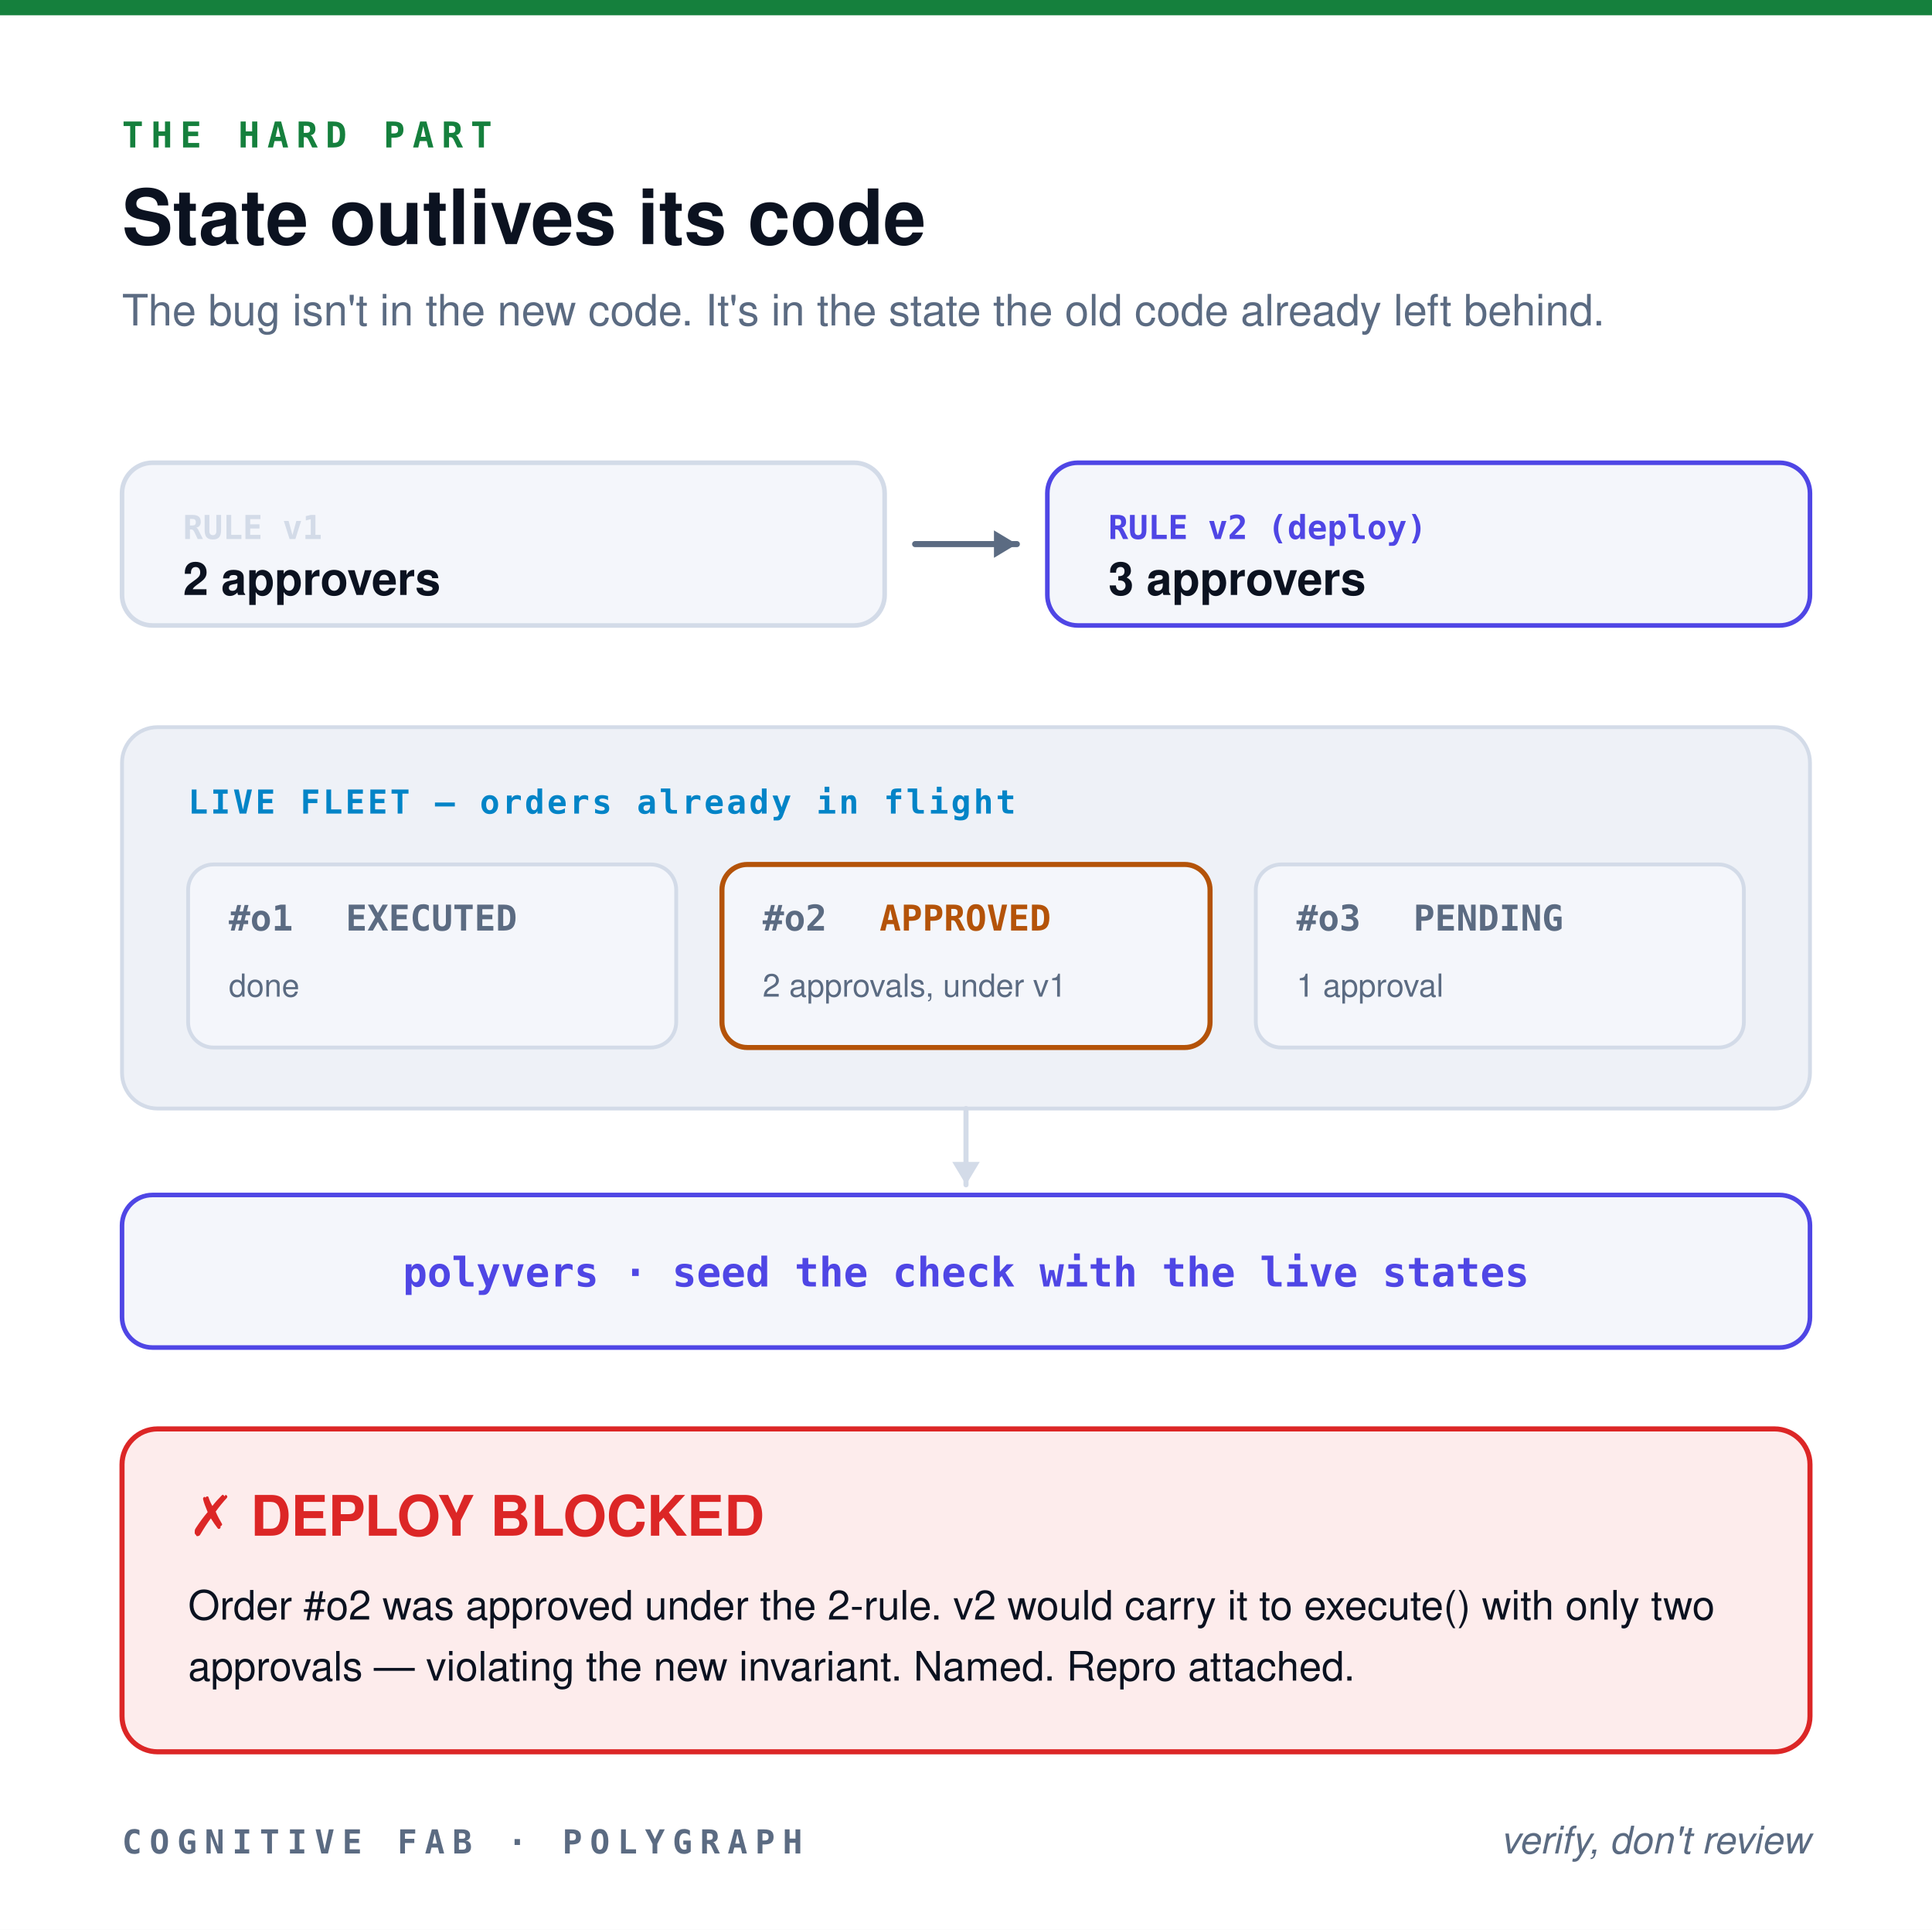
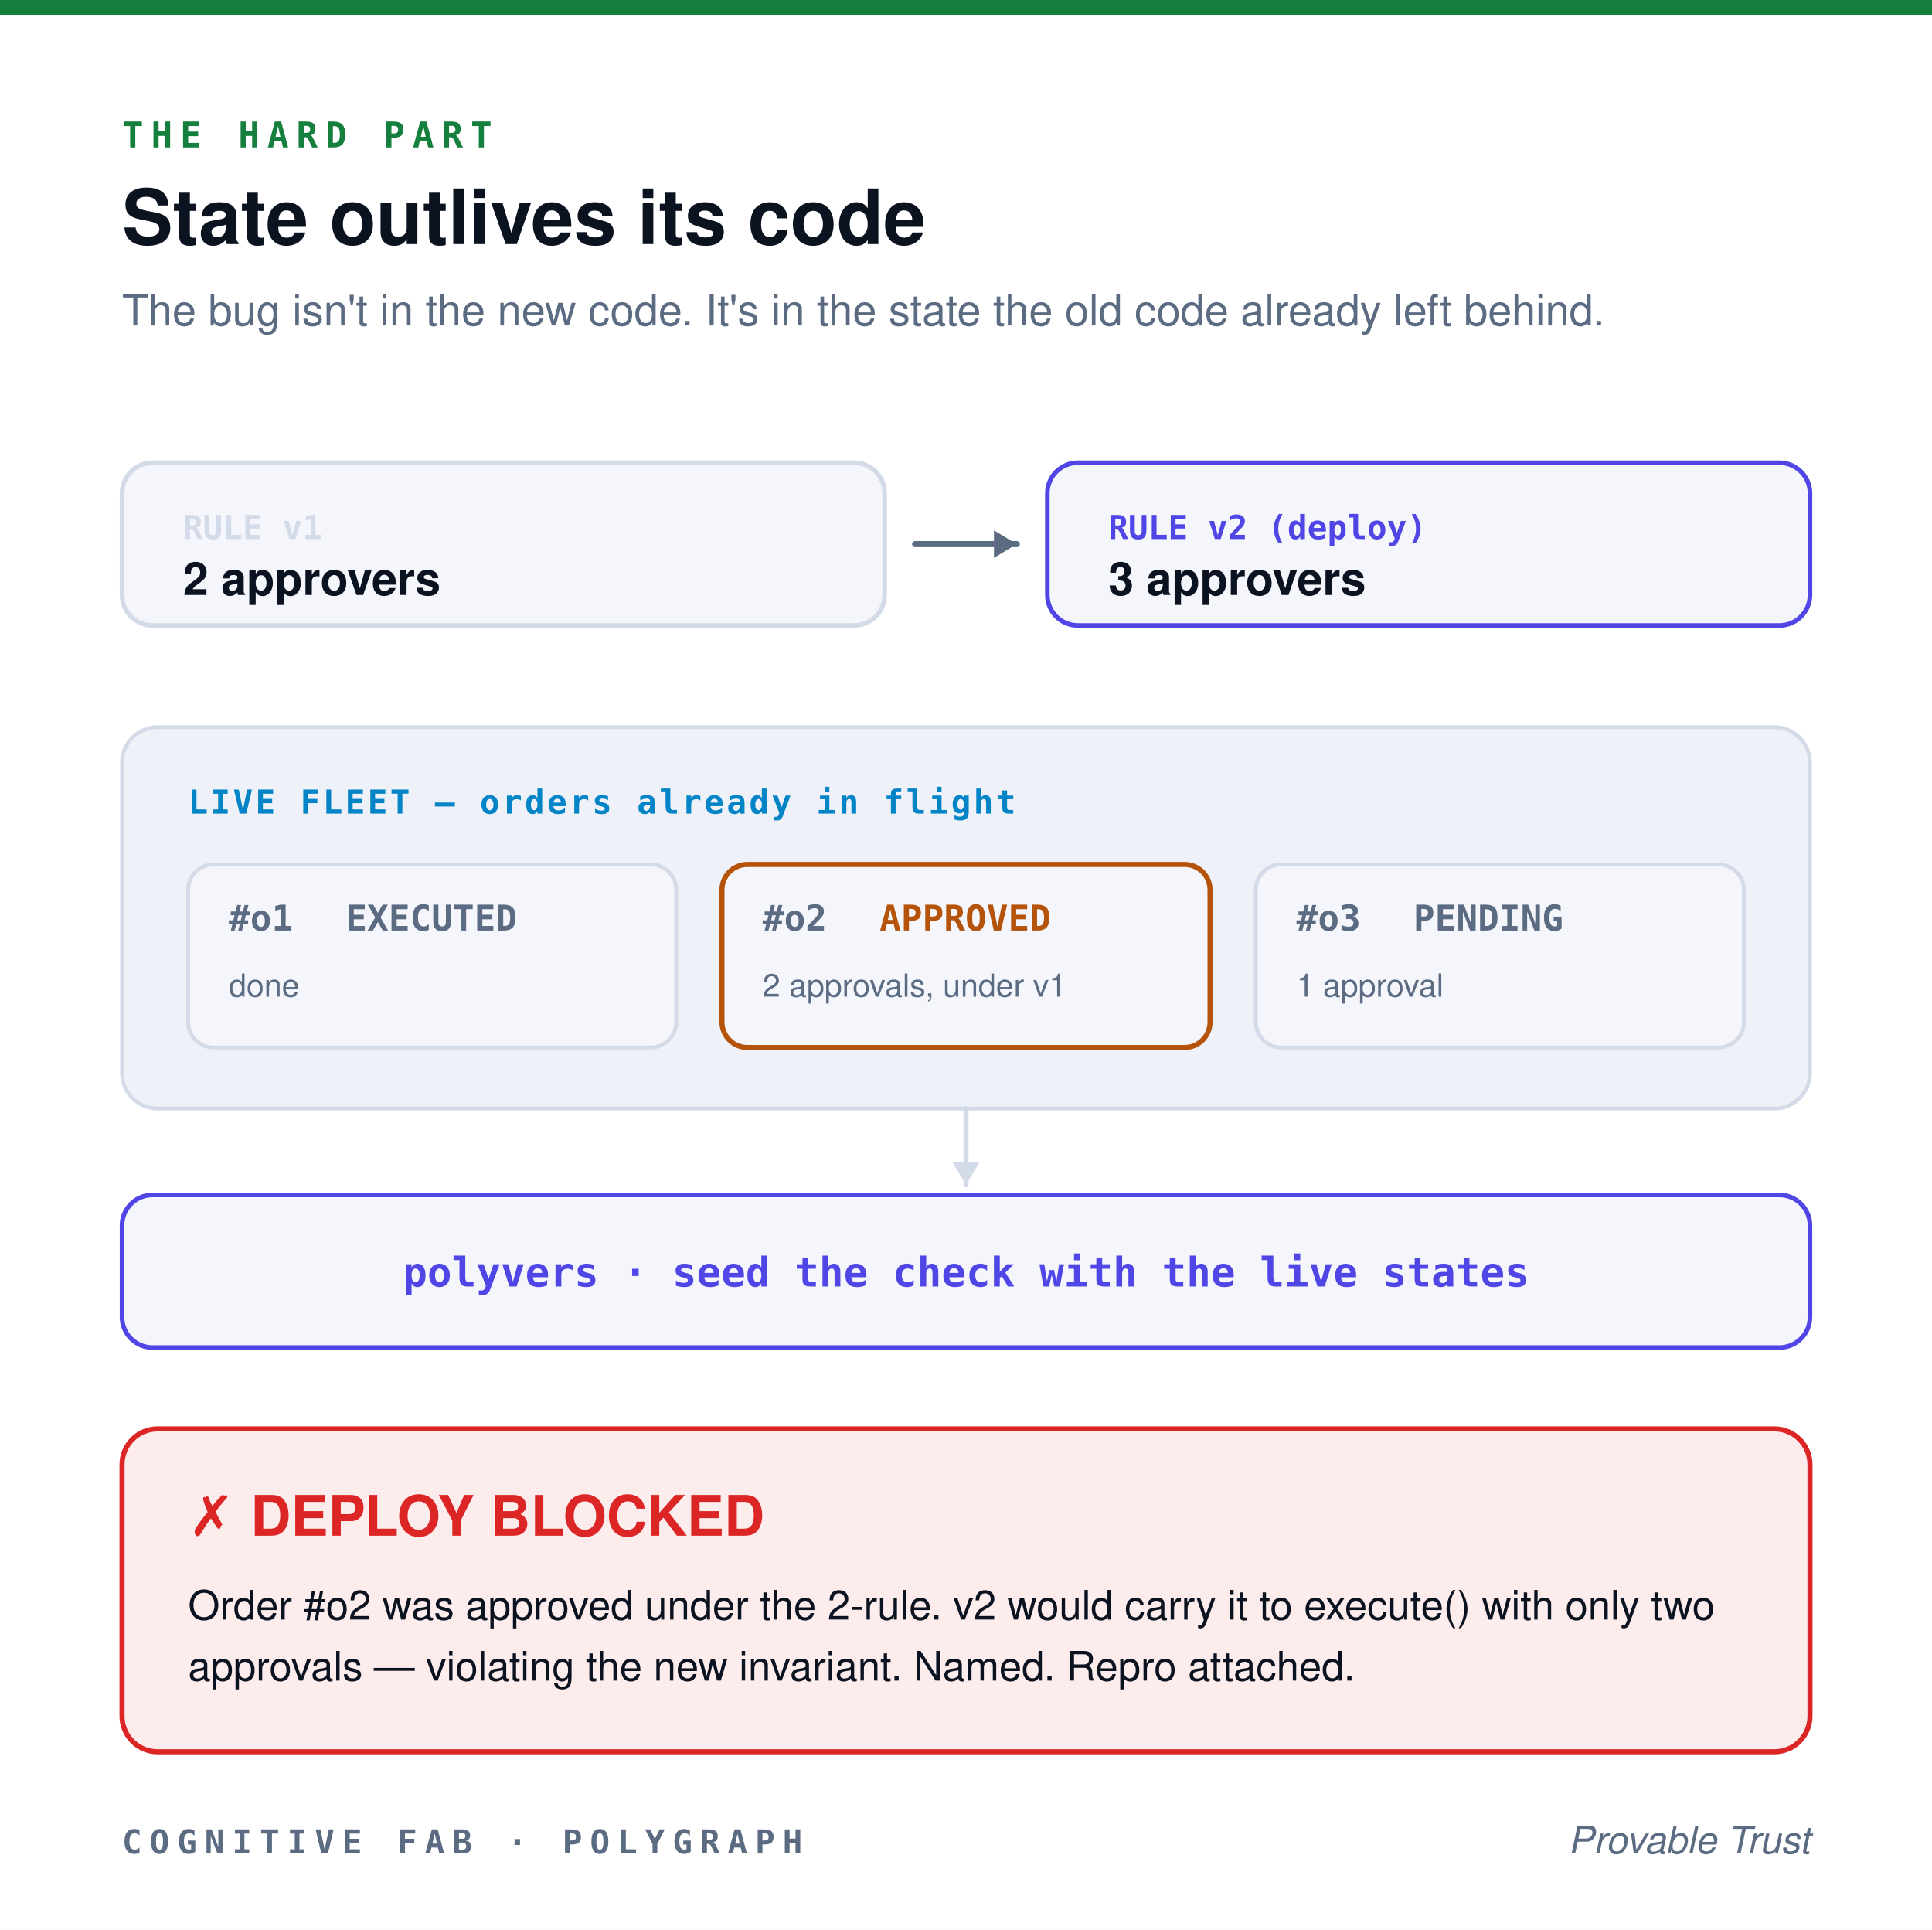
<svg xmlns="http://www.w3.org/2000/svg" width="760" height="759" viewBox="0 0 760 759">
  <rect width="760" height="759" fill="#ffffff" />
  <rect x="0" y="0" width="760" height="6" fill="#15803d" />
  <text x="48" y="58" font-family="'DejaVu Sans Mono','Courier New', monospace" font-size="14" fill="#15803d" font-weight="700" text-anchor="start" letter-spacing="3">THE HARD PART</text>
  <text x="48" y="96" font-family="Helvetica, Arial, sans-serif" font-size="30" fill="#0b1220" font-weight="700" text-anchor="start">State outlives its code</text>
  <text x="48" y="128" font-family="Helvetica, Arial, sans-serif" font-size="17" fill="#5b6b82" font-weight="400" text-anchor="start">The bug isn't in the new code. It's in the state the old code already left behind.</text>
  <text x="48" y="729" font-family="'DejaVu Sans Mono','Courier New', monospace" font-size="13" fill="#5b6b82" font-weight="700" text-anchor="start" letter-spacing="3">COGNITIVE FAB · POLYGRAPH</text>
-   <text x="712" y="729" font-family="Helvetica, Arial, sans-serif" font-size="15" fill="#5b6b82" font-style="italic" text-anchor="end">verify, don't review</text>
+   <text x="712" y="729" font-family="Helvetica, Arial, sans-serif" font-size="15" fill="#5b6b82" font-style="italic" text-anchor="end">Provable Trust</text>
  <rect x="48" y="182" width="300" height="64" rx="12" fill="#f4f6fb" stroke="#d3dbe8" stroke-width="1.8" />
  <text x="72" y="212" font-family="'DejaVu Sans Mono','Courier New', monospace" font-size="13" fill="#d3dbe8" font-weight="700" text-anchor="start">RULE v1</text>
  <text x="72" y="234" font-family="Helvetica, Arial, sans-serif" font-size="18" fill="#0b1220" font-weight="700" text-anchor="start">2 approvers</text>
  <line x1="360" y1="214" x2="400" y2="214" stroke="#5b6b82" stroke-width="2.4" stroke-linecap="round" />
  <polygon points="400,214 391,219.4 391,208.6" fill="#5b6b82" />
  <rect x="412" y="182" width="300" height="64" rx="12" fill="#f4f6fb" stroke="#4f46e5" stroke-width="1.8" />
  <text x="436" y="212" font-family="'DejaVu Sans Mono','Courier New', monospace" font-size="13" fill="#4f46e5" font-weight="700" text-anchor="start">RULE v2  (deploy)</text>
  <text x="436" y="234" font-family="Helvetica, Arial, sans-serif" font-size="18" fill="#0b1220" font-weight="700" text-anchor="start">3 approvers</text>
  <rect x="48" y="286" width="664" height="150" rx="14" fill="#eef1f7" stroke="#d3dbe8" stroke-width="1.5" />
  <text x="74" y="320" font-family="'DejaVu Sans Mono','Courier New', monospace" font-size="13" fill="#0284c7" font-weight="700" text-anchor="start" letter-spacing="1">LIVE FLEET — orders already in flight</text>
  <rect x="74" y="340" width="192" height="72" rx="10" fill="#f4f6fb" stroke="#d3dbe8" stroke-width="1.5" />
  <text x="90" y="366" font-family="'DejaVu Sans Mono','Courier New', monospace" font-size="14" fill="#5b6b82" font-weight="700" text-anchor="start">#o1</text>
  <text x="136" y="366" font-family="'DejaVu Sans Mono','Courier New', monospace" font-size="14" fill="#5b6b82" font-weight="700" text-anchor="start">EXECUTED</text>
  <text x="90" y="392" font-family="Helvetica, Arial, sans-serif" font-size="12.5" fill="#5b6b82" font-weight="400" text-anchor="start">done</text>
  <rect x="284" y="340" width="192" height="72" rx="10" fill="#f4f6fb" stroke="#b45309" stroke-width="2" />
  <text x="300" y="366" font-family="'DejaVu Sans Mono','Courier New', monospace" font-size="14" fill="#5b6b82" font-weight="700" text-anchor="start">#o2</text>
  <text x="346" y="366" font-family="'DejaVu Sans Mono','Courier New', monospace" font-size="14" fill="#b45309" font-weight="700" text-anchor="start">APPROVED</text>
  <text x="300" y="392" font-family="Helvetica, Arial, sans-serif" font-size="12.5" fill="#5b6b82" font-weight="400" text-anchor="start">2 approvals, under v1</text>
  <rect x="494" y="340" width="192" height="72" rx="10" fill="#f4f6fb" stroke="#d3dbe8" stroke-width="1.5" />
  <text x="510" y="366" font-family="'DejaVu Sans Mono','Courier New', monospace" font-size="14" fill="#5b6b82" font-weight="700" text-anchor="start">#o3</text>
  <text x="556" y="366" font-family="'DejaVu Sans Mono','Courier New', monospace" font-size="14" fill="#5b6b82" font-weight="700" text-anchor="start">PENDING</text>
  <text x="510" y="392" font-family="Helvetica, Arial, sans-serif" font-size="12.5" fill="#5b6b82" font-weight="400" text-anchor="start">1 approval</text>
  <line x1="380" y1="436" x2="380" y2="466" stroke="#d3dbe8" stroke-width="2" stroke-linecap="round" />
  <polygon points="380,466 374.6,457 385.4,457" fill="#d3dbe8" />
  <rect x="48" y="470" width="664" height="60" rx="12" fill="#f4f6fb" stroke="#4f46e5" stroke-width="1.8" />
  <text x="380" y="506" font-family="'DejaVu Sans Mono','Courier New', monospace" font-size="16" fill="#4f46e5" font-weight="700" text-anchor="middle">polyvers · seed the check with the live states</text>
  <rect x="48" y="562" width="664" height="127" rx="14" fill="#fdecec" stroke="#dc2626" stroke-width="2" />
  <text x="74" y="604" font-family="Helvetica, Arial, sans-serif" font-size="22" fill="#dc2626" font-weight="800" text-anchor="start">✗ DEPLOY BLOCKED</text>
  <text x="74" y="637" font-family="Helvetica, Arial, sans-serif" font-size="16" fill="#0b1220" font-weight="400" text-anchor="start">Order #o2 was approved under the 2-rule. v2 would carry it to execute() with only two</text>
  <text x="74" y="661" font-family="Helvetica, Arial, sans-serif" font-size="16" fill="#0b1220" font-weight="400" text-anchor="start">approvals — violating the new invariant. Named. Repro attached.</text>
</svg>
